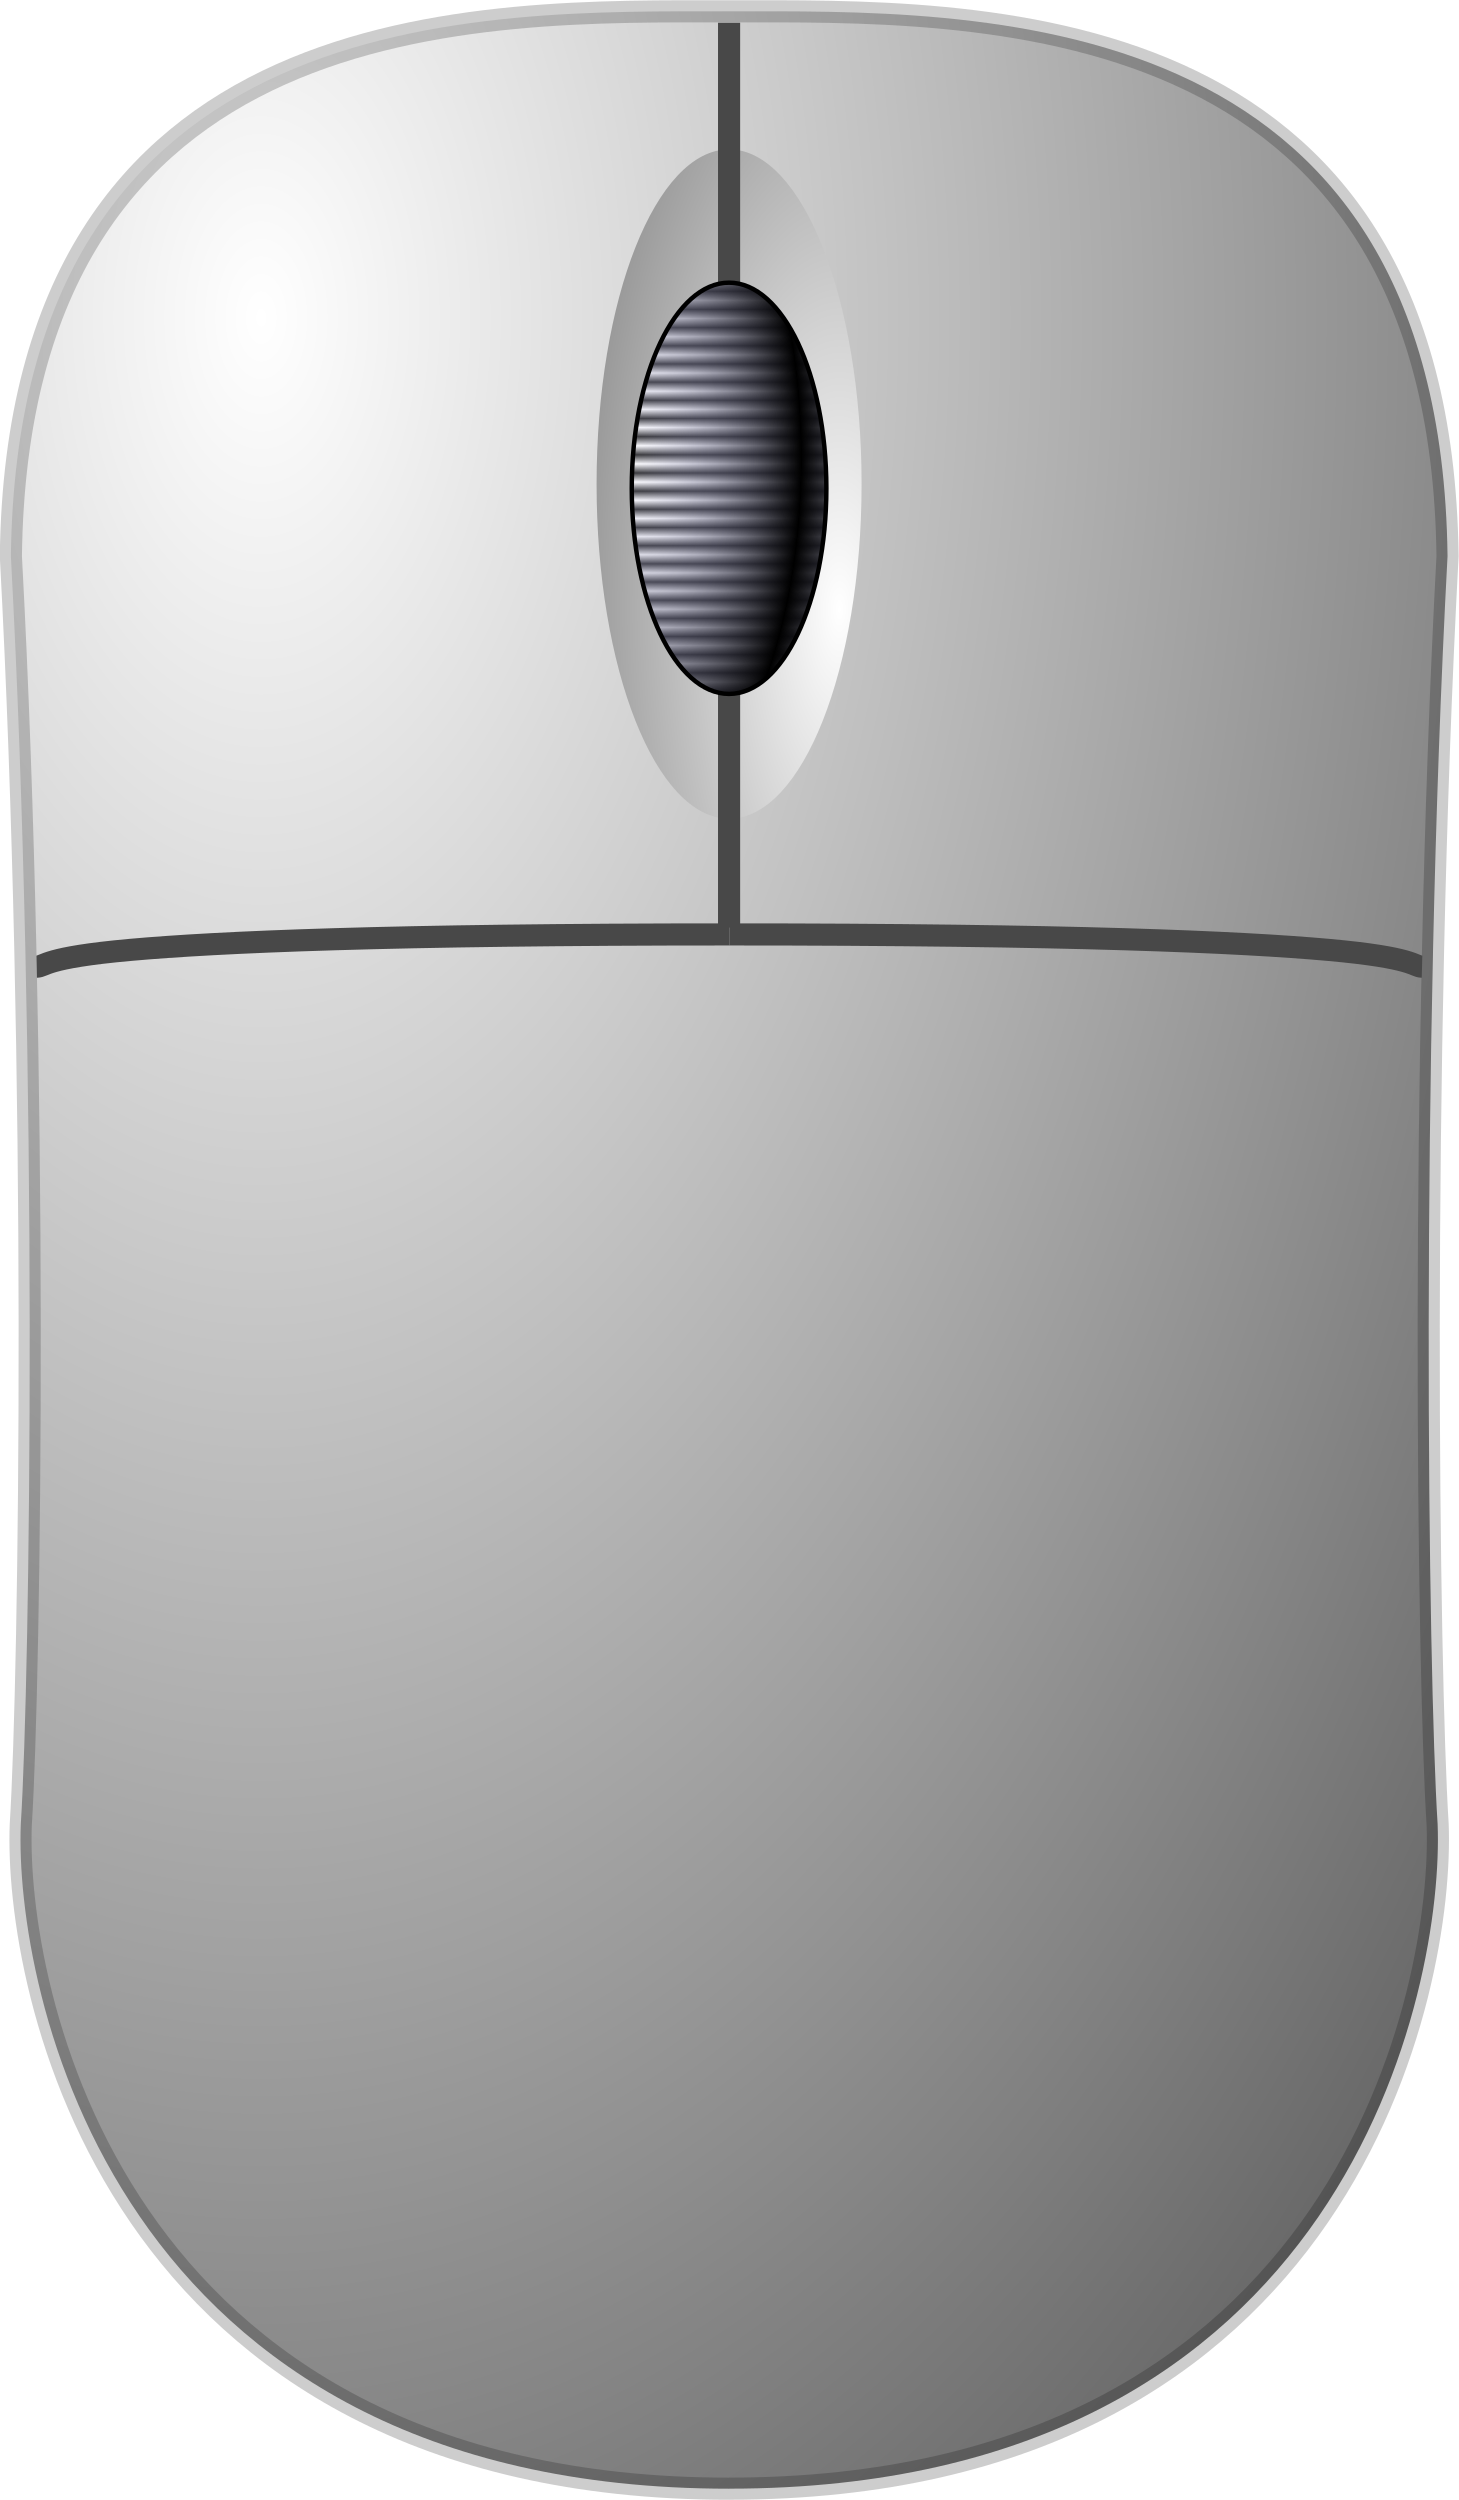
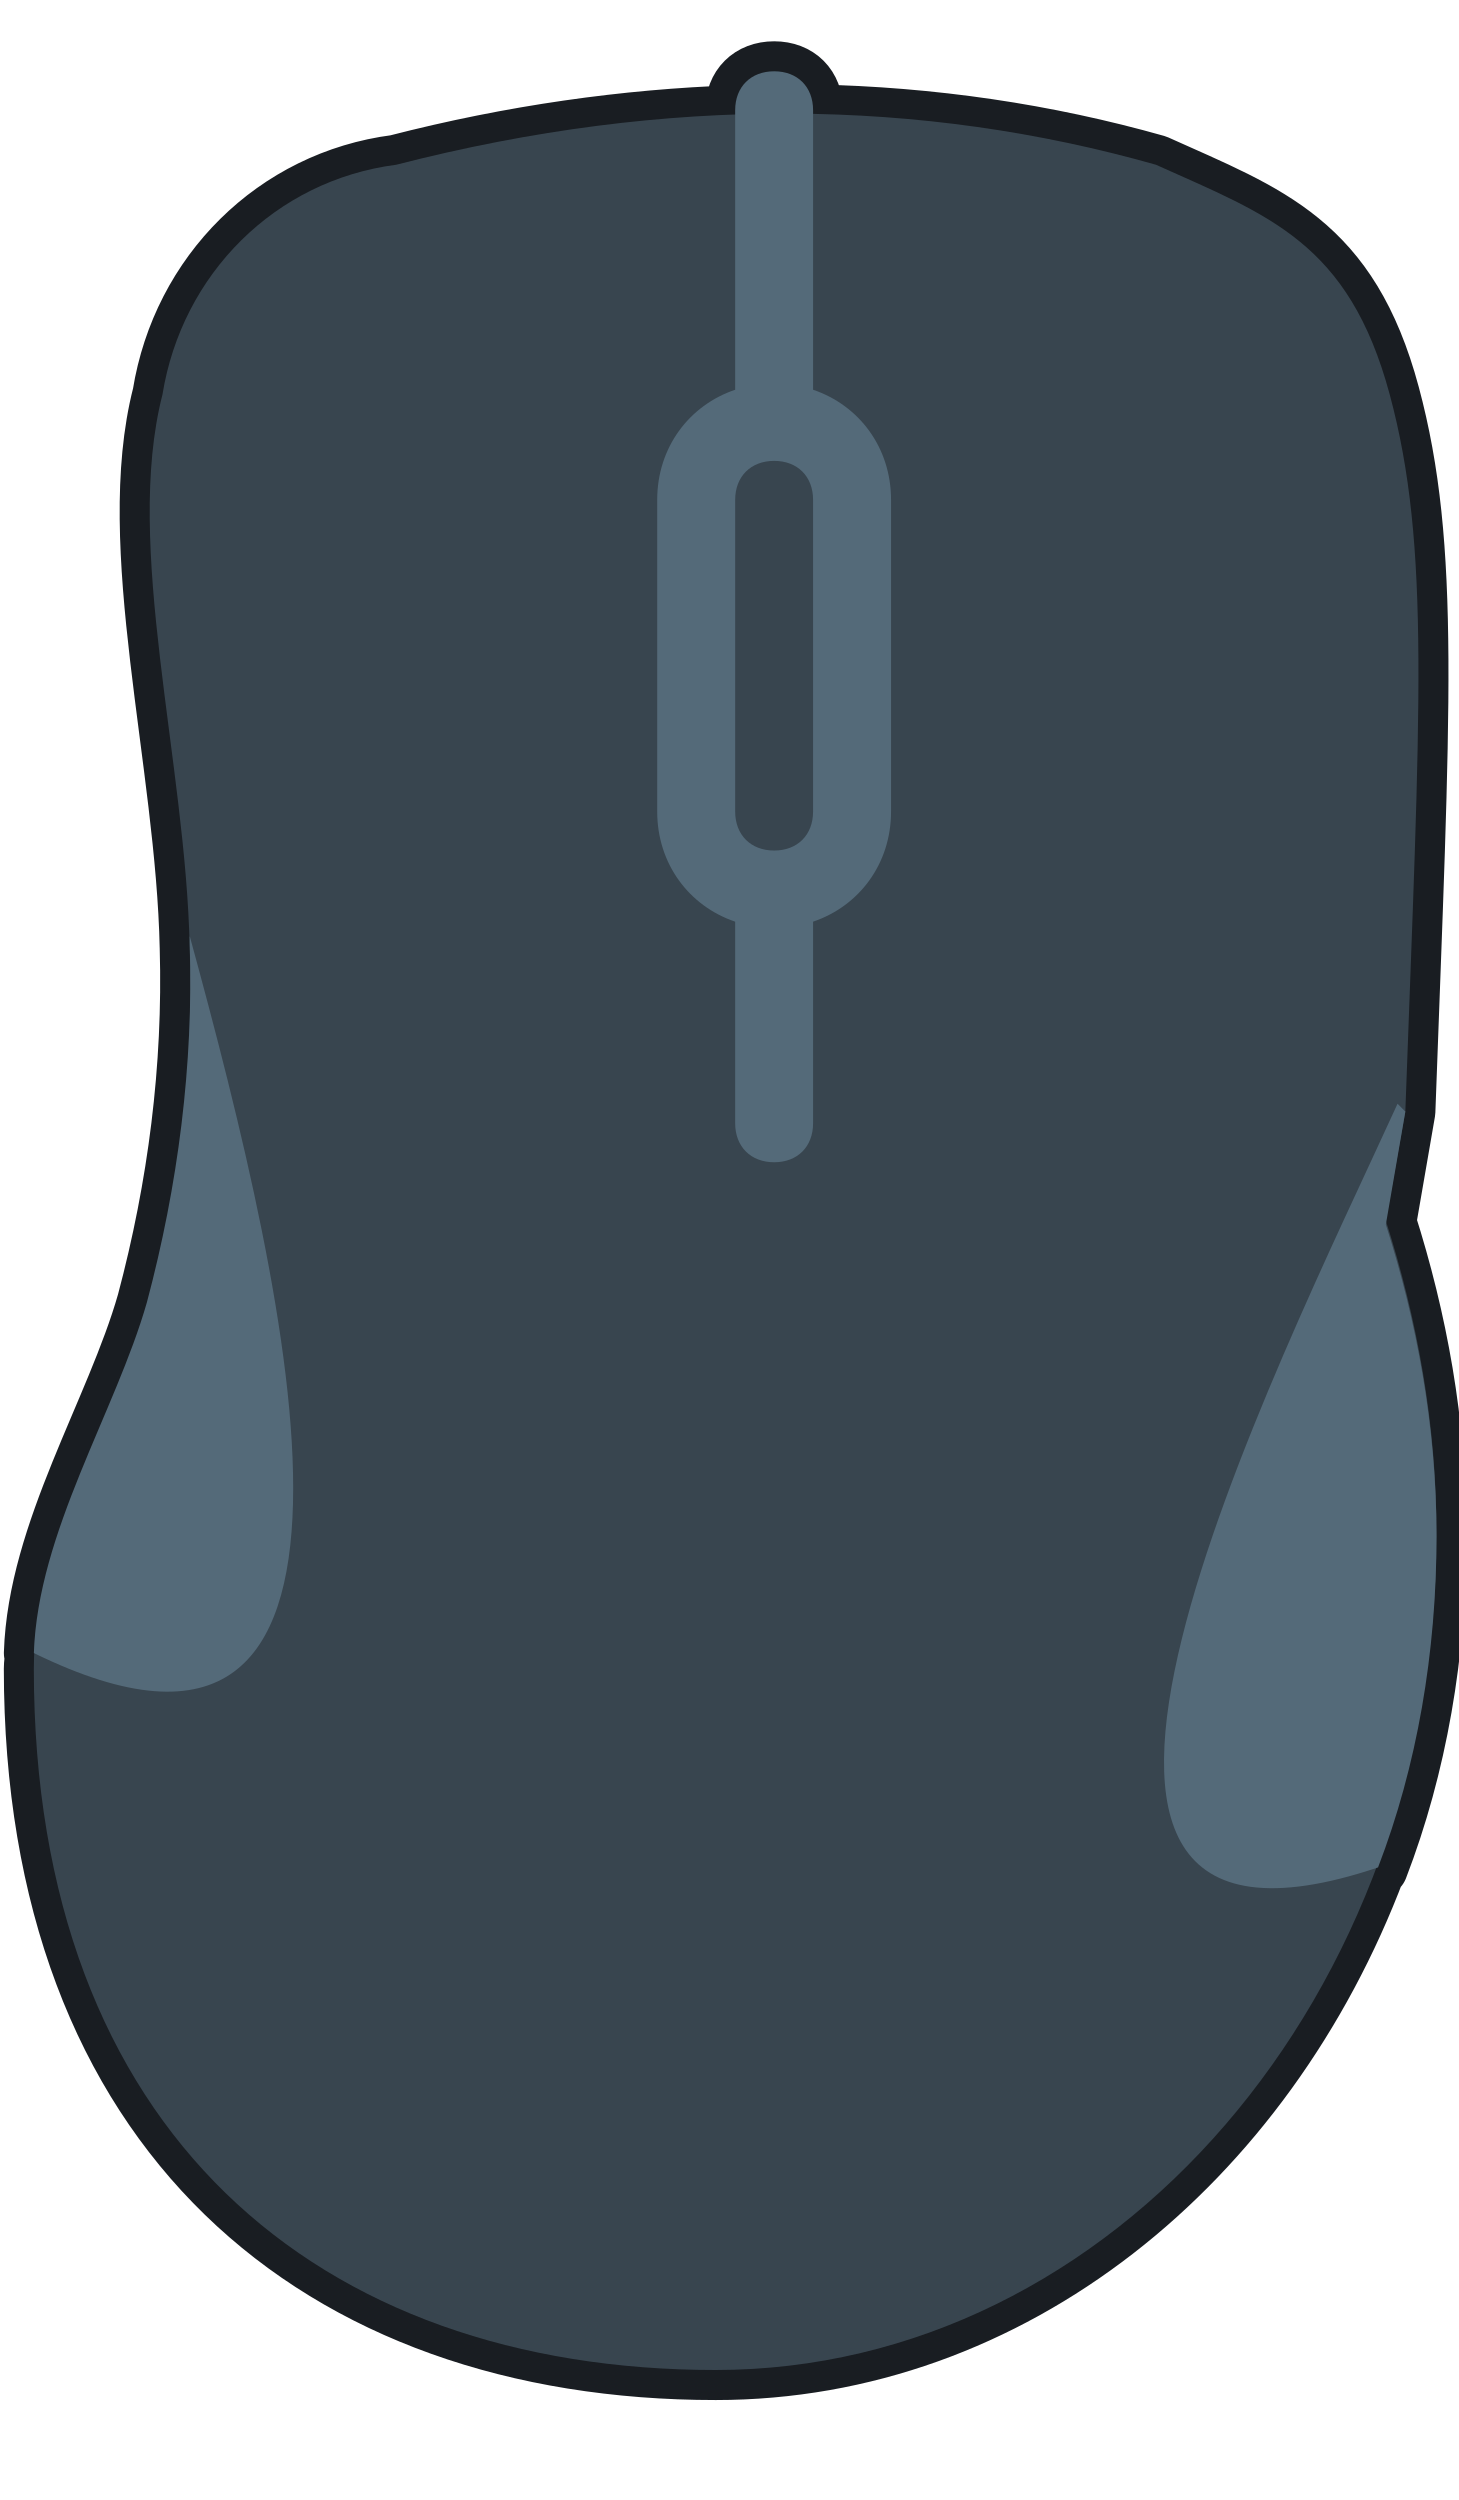
- <svg xmlns="http://www.w3.org/2000/svg" xmlns:xlink="http://www.w3.org/1999/xlink" version="1.1" viewBox="0 0 35 60">
-   <radialGradient id="a" cx="193.4" cy="181.62" r="68.141" gradientTransform="matrix(.13524 0 0 .34162 -6.0078 -47.415)" gradientUnits="userSpaceOnUse" spreadMethod="reflect" xlink:href="#b" />
+ <svg xmlns="http://www.w3.org/2000/svg" xmlns:xlink="http://www.w3.org/1999/xlink" version="1.1" viewBox="0 0 35 60" id="svg35">
+   <defs id="defs39">
+     <linearGradient id="linearGradient857">
+       <stop style="stop-color:#207bb3;stop-opacity:1;" offset="0" id="stop853" />
+       <stop style="stop-color:#207bb3;stop-opacity:0;" offset="1" id="stop855" />
+     </linearGradient>
+     <radialGradient xlink:href="#linearGradient857" id="radialGradient859-3" cx="49.397" cy="30.763" fx="49.397" fy="30.763" r="26.048" gradientTransform="matrix(6.532941,0,0,1.980328,-259.5602,-34.45303)" gradientUnits="userSpaceOnUse" />
+   </defs>
+   <radialGradient id="a" cx="193.4" cy="181.62" r="68.141" gradientTransform="matrix(0.13524,0,0,0.34162,53.70034,-47.415)" gradientUnits="userSpaceOnUse" spreadMethod="reflect" xlink:href="#b" />
  <linearGradient id="b">
-     <stop stop-color="#fff" offset="0" />
-     <stop stop-color="#666" offset="1" />
+     <stop stop-color="#fff" offset="0" id="stop3" />
+     <stop stop-color="#666" offset="1" id="stop5" />
  </linearGradient>
-   <radialGradient id="c" cx="85.528" cy="170.14" r="252.08" gradientTransform="matrix(.14849 0 0 .25527 -6.4293 -35.807)" gradientUnits="userSpaceOnUse" spreadMethod="reflect" xlink:href="#b" />
-   <linearGradient id="d" x1="193.63" x2="193.63" y1="161.65" y2="162.42" gradientTransform="matrix(.13405 0 0 .2832 -6.2984 -36.608)" gradientUnits="userSpaceOnUse" spreadMethod="reflect">
-     <stop stop-color="#333" offset="0" />
-     <stop stop-color="#fff" offset="1" />
+   <radialGradient id="c" cx="85.528" cy="170.14" r="252.08" gradientTransform="matrix(0.14849,0,0,0.25527,53.27884,-35.807)" gradientUnits="userSpaceOnUse" spreadMethod="reflect" xlink:href="#b" />
+   <linearGradient id="d" x1="193.63" x2="193.63" y1="161.65" y2="162.42" gradientTransform="matrix(0.13405,0,0,0.2832,53.40973,-36.608)" gradientUnits="userSpaceOnUse" spreadMethod="reflect">
+     <stop stop-color="#333" offset="0" id="stop9" />
+     <stop stop-color="#fff" offset="1" id="stop11" />
  </linearGradient>
-   <radialGradient id="e" cx="158.03" cy="169.2" r="31.163" gradientTransform="matrix(.13493 0 0 .28136 -6.2984 -36.608)" gradientUnits="userSpaceOnUse" spreadMethod="reflect">
-     <stop stop-color="#b3b3eb" stop-opacity="0" offset="0" />
-     <stop offset="1" />
+   <radialGradient id="e" cx="158.03" cy="169.2" r="31.163" gradientTransform="matrix(0.13493,0,0,0.28136,53.40973,-36.608)" gradientUnits="userSpaceOnUse" spreadMethod="reflect">
+     <stop stop-color="#b3b3eb" stop-opacity="0" offset="0" id="stop14" />
+     <stop offset="1" id="stop16" />
  </radialGradient>
-   <path d="m17.503 59.729c-14.905 0-17.159-12.11-17.004-15.947 0.229-3.619 0.42-18.176-0.238-30.434 0.168-13.396 11.35-13.076 17.24-13.076 5.89 0 17.072-0.32 17.24 13.076-0.658 12.258-0.468 26.815-0.238 30.433 0.154 3.837-2.099 15.947-17.004 15.947" fill="url(#c)" fill-rule="evenodd" stroke="#000" stroke-linejoin="round" stroke-opacity=".198" stroke-width=".531" />
-   <ellipse cx="17.498" cy="11.617" rx="3.18" ry="8.032" fill="url(#a)" fill-rule="evenodd" />
-   <g fill="none" stroke="#484848">
-     <path d="m17.505 22.426c-8.161 0-12.278 0.183-14.374 0.371-2.096 0.188-2.039 0.399-2.251 0.404" stroke-width=".531" />
-     <path d="m17.504 22.426c8.161 0 12.278 0.183 14.374 0.371 2.096 0.188 2.039 0.399 2.251 0.404" stroke-width=".531" />
-     <path d="m17.498 0.546v21.716" stroke-width=".531" />
+   <g id="g1768">
+     <path id="path866" style="font-variation-settings:normal;vector-effect:none;fill:#515151;fill-opacity:1;stroke:#191d22;stroke-width:1.44;stroke-linecap:round;stroke-linejoin:round;stroke-miterlimit:4;stroke-dasharray:none;stroke-dashoffset:0;stroke-opacity:1;paint-order:markers fill stroke;stop-color:#000000" d="m 18.58,1.711 c -0.561,0 -0.936,0.373 -0.936,0.934 V 2.766 C 15.016,2.858 12.309,3.235 9.51,3.955 6.611,4.329 4.366,6.572 3.898,9.471 2.963,13.118 4.459,18.262 4.553,22.75 c 0.083,2.867 -0.287,5.733 -1.027,8.508 -0.748,2.618 -2.619,5.517 -2.713,8.416 0.009,0.005 0.018,0.007 0.027,0.012 C 0.834,39.807 0.812,39.928 0.812,40.049 0.812,51.176 7.64,56.881 17.178,56.881 c 7.078,0 13.169,-4.951 15.844,-12.049 0.018,-0.006 0.033,-0.01 0.051,-0.016 0.935,-2.431 1.404,-5.142 1.404,-7.947 0,-0.016 -0.002,-0.031 -0.002,-0.047 3.2e-5,-0.016 0.002,-0.031 0.002,-0.047 0,-2.605 -0.465,-5.117 -1.207,-7.445 L 33.729,26.678 C 34.08,17.011 34.338,13.131 33.354,9.471 32.369,5.81 30.444,5.171 27.744,3.955 25.106,3.208 22.359,2.803 19.514,2.746 V 2.645 c 0,-0.561 -0.373,-0.934 -0.934,-0.934 z" />
+     <g transform="matrix(0.1077535,0,0,0.1077535,0.5224882,1.817919)" id="g878">
+       <path style="fill:#38454f" d="M 167.576,77.102 V 7.678" id="path874" />
+     </g>
+     <g transform="matrix(0.1077535,0,0,0.1077535,0.5224882,3.972989)" id="g884">
+       <path style="fill:#38454f" d="m 167.576,161.237 v 52.068" id="path880" />
+     </g>
+     <g id="g902" transform="matrix(0.3345302,0,0,0.3345302,-207.0204,-30.29832)" />
+     <g id="g904" transform="matrix(0.3345302,0,0,0.3345302,-207.0204,-30.29832)" />
+     <g id="g906" transform="matrix(0.3345302,0,0,0.3345302,-207.0204,-30.29832)" />
+     <g id="g908" transform="matrix(0.3345302,0,0,0.3345302,-207.0204,-30.29832)" />
+     <g id="g910" transform="matrix(0.3345302,0,0,0.3345302,-207.0204,-30.29832)" />
+     <g id="g912" transform="matrix(0.3345302,0,0,0.3345302,-207.0204,-30.29832)" />
+     <g id="g914" transform="matrix(0.3345302,0,0,0.3345302,-207.0204,-30.29832)" />
+     <g id="g916" transform="matrix(0.3345302,0,0,0.3345302,-207.0204,-30.29832)" />
+     <g id="g918" transform="matrix(0.3345302,0,0,0.3345302,-207.0204,-30.29832)" />
+     <g id="g920" transform="matrix(0.3345302,0,0,0.3345302,-207.0204,-30.29832)" />
+     <g id="g922" transform="matrix(0.3345302,0,0,0.3345302,-207.0204,-30.29832)" />
+     <g id="g924" transform="matrix(0.3345302,0,0,0.3345302,-207.0204,-30.29832)" />
+     <g id="g926" transform="matrix(0.3345302,0,0,0.3345302,-207.0204,-30.29832)" />
+     <g id="g928" transform="matrix(0.3345302,0,0,0.3345302,-207.0204,-30.29832)" />
+     <g id="g930" transform="matrix(0.3345302,0,0,0.3345302,-207.0204,-30.29832)" />
+     <path style="fill:#38454f;stroke-width:0.108" d="M 33.728,26.677 C 34.079,17.01 34.338,13.132 33.354,9.471 32.369,5.811 30.443,5.17 27.743,3.954 v 0 c -5.611,-1.59 -11.689,-1.683 -18.234,0 v 0 C 6.61,4.328 4.366,6.573 3.899,9.471 2.964,13.118 4.46,18.261 4.553,22.749 c 0.094,2.899 -0.187,5.797 -1.029,8.603 -0.748,2.618 -2.712,5.704 -2.712,8.696 -1.13e-4,11.127 6.826,16.832 16.364,16.832 9.538,0 17.299,-8.977 17.299,-20.104 0,-2.618 -0.468,-5.143 -1.216,-7.481 z" id="path875" />
+     <path style="fill:#546a79;stroke-width:0.108" d="m 0.813,39.674 c 0.094,-2.899 1.964,-5.797 2.712,-8.416 0.748,-2.805 1.122,-5.704 1.029,-8.603 0,-0.094 0,-0.187 0,-0.187 2.431,8.883 5.423,21.694 -3.74,17.206" id="path877" />
+     <path style="fill:#38454f;stroke-width:0.108" d="m 18.579,21.347 v 0 c 1.029,0 1.87,-0.842 1.87,-1.87 v -7.481 c 0,-1.029 -0.842,-1.87 -1.87,-1.87 -1.029,0 -1.87,0.842 -1.87,1.87 v 7.481 c 0,1.029 0.842,1.87 1.87,1.87" id="path879" />
+     <path id="path881" style="fill:#546a79;stroke-width:0.108" d="m 18.58,1.711 c -0.561,0 -0.936,0.373 -0.936,0.934 v 6.709 c -1.104,0.373 -1.871,1.385 -1.871,2.643 v 7.48 c 0,1.257 0.767,2.27 1.871,2.643 v 4.838 c 0,0.561 0.374,0.936 0.936,0.936 0.561,0 0.934,-0.374 0.934,-0.936 v -4.838 c 1.104,-0.373 1.871,-1.385 1.871,-2.643 v -7.48 c 0,-1.257 -0.767,-2.27 -1.871,-2.643 V 2.645 c 0,-0.561 -0.373,-0.934 -0.934,-0.934 z m 0,9.35 c 0.561,0 0.934,0.374 0.934,0.936 v 7.48 c 0,0.561 -0.373,0.936 -0.934,0.936 -0.561,0 -0.936,-0.374 -0.936,-0.936 v -7.48 c 0,-0.561 0.374,-0.936 0.936,-0.936 z" />
+     <path style="fill:#38454f;stroke-width:0.108" d="M 18.579,10.126 V 2.645" id="path883" />
+     <g transform="matrix(0.1077535,0,0,0.1077535,0.522488,3.972989)" id="g893">
+       <path style="fill:#38454f" d="m 167.576,161.237 v 52.068" id="path889" />
+     </g>
+     <path style="fill:#546a79;stroke-width:0.108" d="m 33.728,26.677 -0.187,-0.187 c -2.899,6.359 -10.753,21.787 -0.468,18.328 0.935,-2.431 1.403,-5.143 1.403,-7.948 0,-2.618 -0.468,-5.143 -1.216,-7.481 z" id="path895" />
  </g>
-   <path d="m19.833 11.719a2.335 4.934 0 1 1-4.671 0 2.335 4.934 0 1 1 4.671 0z" fill="url(#d)" fill-rule="evenodd" />
-   <path d="m19.833 11.719a2.335 4.934 0 1 1-4.671 0 2.335 4.934 0 1 1 4.671 0z" fill="url(#e)" fill-rule="evenodd" stroke="#000" stroke-width=".107" />
</svg>
